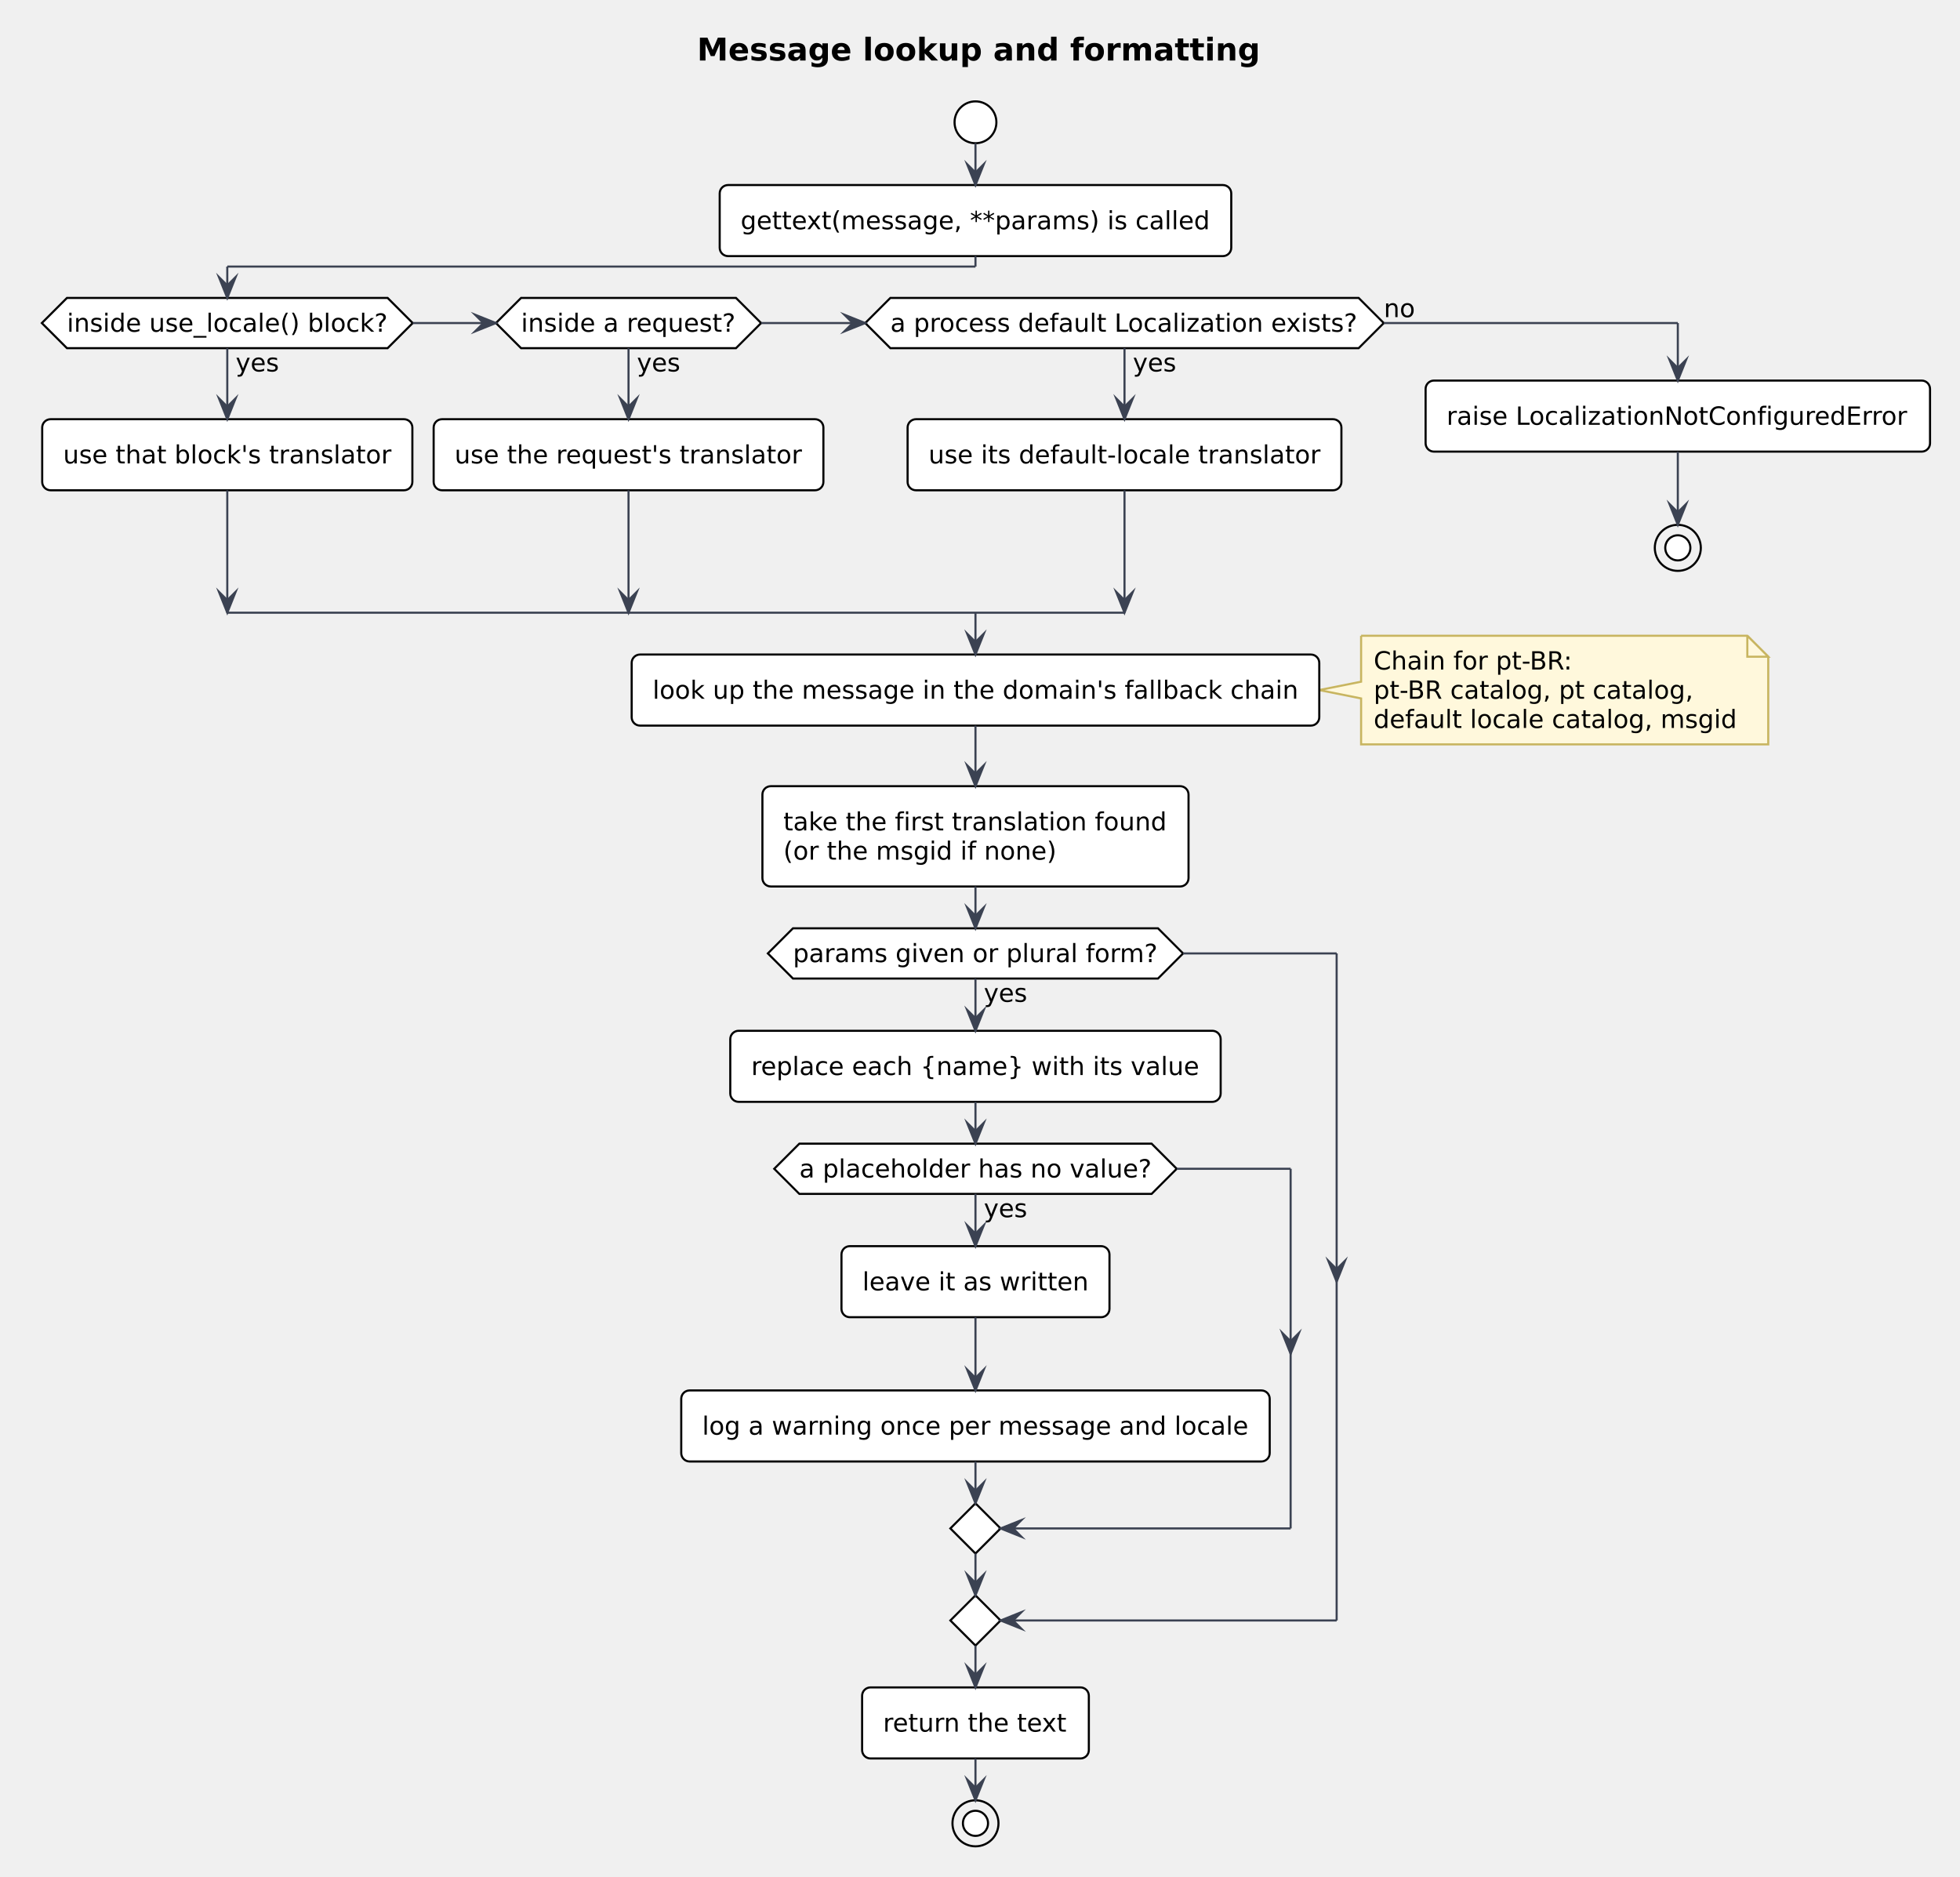
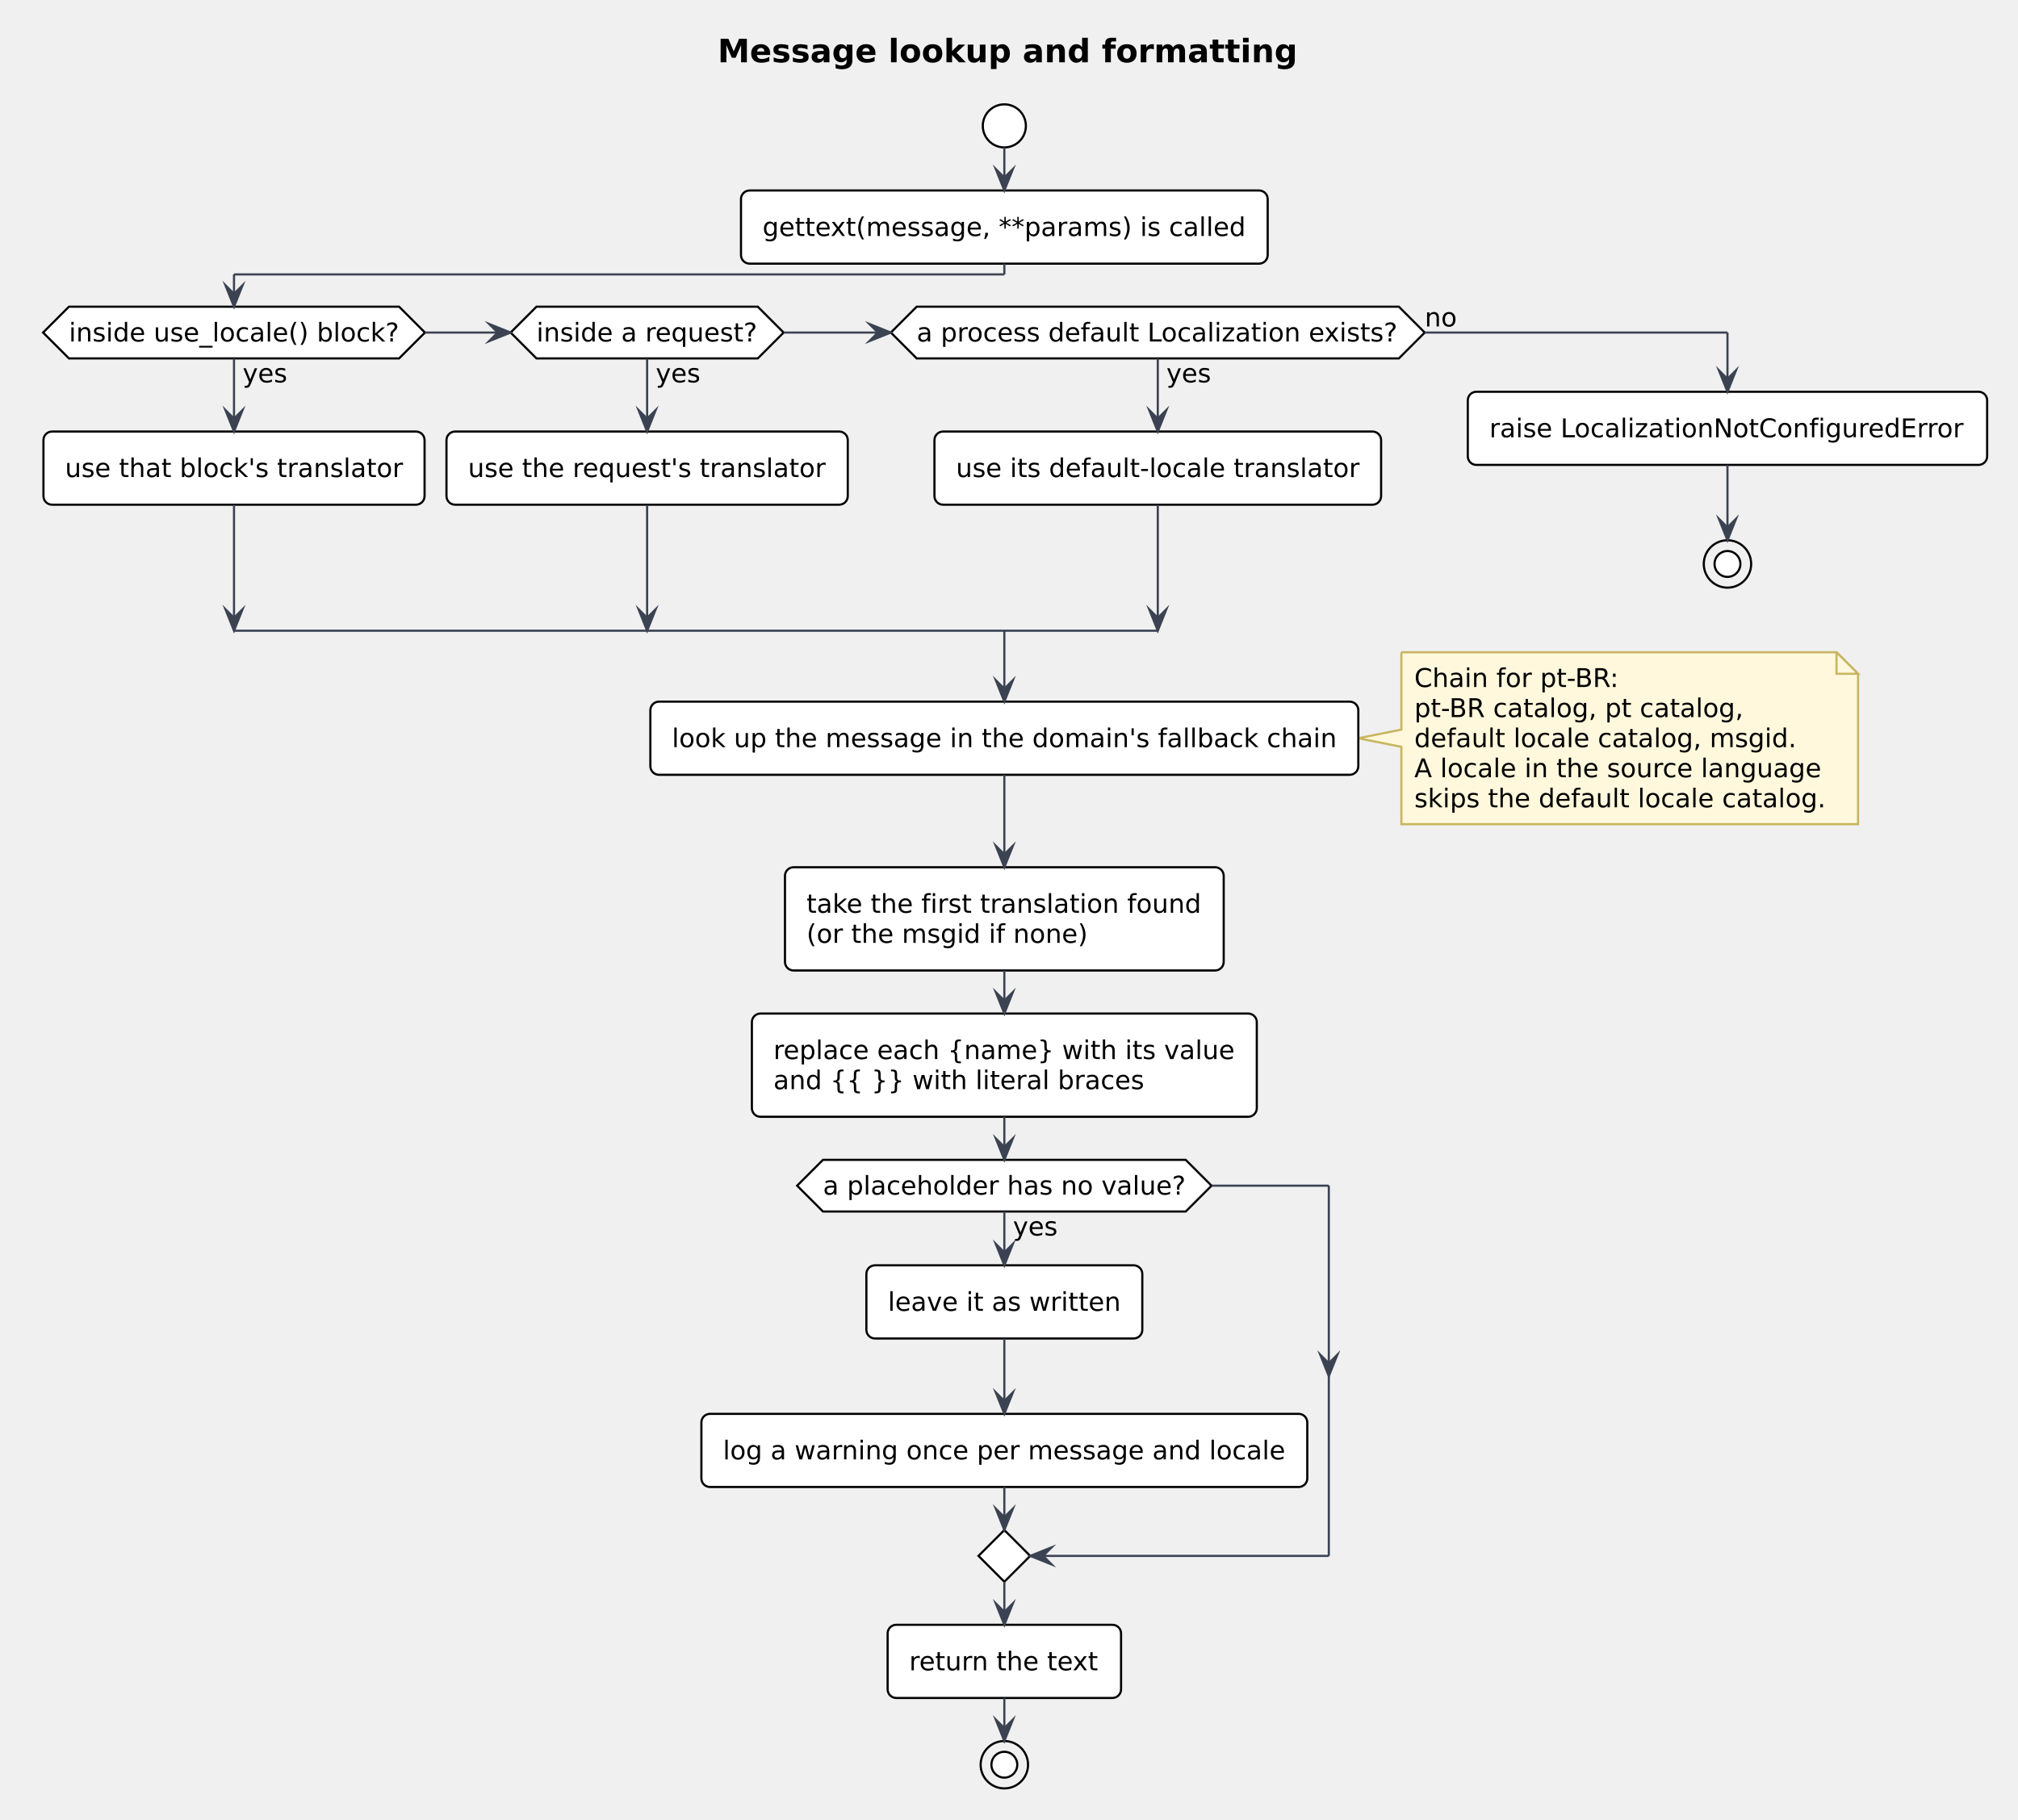
- <svg xmlns="http://www.w3.org/2000/svg" version="1.1" data-diagram-type="ACTIVITY" style="width:937px;height:897px;background:#FFFFFF;" width="937px" height="897px" viewBox="0 0 937 897" zoomAndPan="magnify" preserveAspectRatio="none" contentStyleType="text/css">
+ <svg xmlns="http://www.w3.org/2000/svg" version="1.1" data-diagram-type="ACTIVITY" style="width:937px;height:845px;background:#FFFFFF;" width="937px" height="845px" viewBox="0 0 937 845" zoomAndPan="magnify" preserveAspectRatio="none" contentStyleType="text/css">
  <defs />
  <g font-family="sans-serif" lengthAdjust="spacing">
    <g class="title" data-source-line="2">
      <text x="333.228" y="28.923" fill="#000" font-size="15" textLength="269.216" font-weight="700" font-family="'DejaVu Sans'">Message lookup and formatting</text>
    </g>
    <ellipse cx="466.336" cy="58.461" rx="10" ry="10" fill="#FFF" style="stroke:#000;stroke-width:1;" />
    <rect x="344.059" y="88.461" width="244.555" height="33.969" fill="#FFF" style="stroke:#000;stroke-width:1;" rx="4" ry="4" />
    <text x="354.059" y="109.6" fill="#000" font-size="12" textLength="224.555" font-family="'DejaVu Sans'">gettext(message, **params) is called</text>
    <polygon points="32,142.43,185.311,142.43,197.311,154.43,185.311,166.43,32,166.43,20,154.43,32,142.43" fill="#FFF" style="stroke:#000;stroke-width:1;stroke-linejoin:miter;stroke-miterlimit:10;" />
    <text x="112.655" y="177.568" fill="#000" font-size="12" textLength="20.736" font-family="'DejaVu Sans'">yes</text>
    <text x="32" y="158.584" fill="#000" font-size="12" textLength="153.311" font-family="'DejaVu Sans'">inside use_locale() block?</text>
    <rect x="20.175" y="200.398" width="176.961" height="33.969" fill="#FFF" style="stroke:#000;stroke-width:1;" rx="4" ry="4" />
    <text x="30.175" y="221.537" fill="#000" font-size="12" textLength="156.961" font-family="'DejaVu Sans'">use that block's translator</text>
    <polygon points="249.095,142.43,351.851,142.43,363.851,154.43,351.851,166.43,249.095,166.43,237.095,154.43,249.095,142.43" fill="#FFF" style="stroke:#000;stroke-width:1;stroke-linejoin:miter;stroke-miterlimit:10;" />
    <text x="304.473" y="177.568" fill="#000" font-size="12" textLength="20.736" font-family="'DejaVu Sans'">yes</text>
    <text x="249.095" y="158.584" fill="#000" font-size="12" textLength="102.756" font-family="'DejaVu Sans'">inside a request?</text>
    <rect x="207.311" y="200.398" width="186.324" height="33.969" fill="#FFF" style="stroke:#000;stroke-width:1;" rx="4" ry="4" />
    <text x="217.311" y="221.537" fill="#000" font-size="12" textLength="166.324" font-family="'DejaVu Sans'">use the request's translator</text>
    <polygon points="425.635,142.43,649.527,142.43,661.527,154.43,649.527,166.43,425.635,166.43,413.635,154.43,425.635,142.43" fill="#FFF" style="stroke:#000;stroke-width:1;stroke-linejoin:miter;stroke-miterlimit:10;" />
    <text x="541.581" y="177.568" fill="#000" font-size="12" textLength="20.736" font-family="'DejaVu Sans'">yes</text>
    <text x="425.635" y="158.584" fill="#000" font-size="12" textLength="223.893" font-family="'DejaVu Sans'">a process default Localization exists?</text>
    <text x="661.527" y="151.6" fill="#000" font-size="12" textLength="14.947" font-family="'DejaVu Sans'">no</text>
    <rect x="433.887" y="200.398" width="207.389" height="33.969" fill="#FFF" style="stroke:#000;stroke-width:1;" rx="4" ry="4" />
    <text x="443.887" y="221.537" fill="#000" font-size="12" textLength="187.389" font-family="'DejaVu Sans'">use its default-locale translator</text>
    <rect x="681.527" y="181.922" width="241.145" height="33.969" fill="#FFF" style="stroke:#000;stroke-width:1;" rx="4" ry="4" />
    <text x="691.527" y="203.061" fill="#000" font-size="12" textLength="221.145" font-family="'DejaVu Sans'">raise LocalizationNotConfiguredError</text>
    <ellipse cx="802.1" cy="261.891" rx="11" ry="11" fill="none" style="stroke:#000;stroke-width:1;" />
    <ellipse cx="802.1" cy="261.891" rx="6" ry="6" fill="#FFF" style="stroke:#000;stroke-width:1;" />
-     <path d="M650.692,303.922 L650.692,325.875 L630.692,329.875 L650.692,333.875 L650.692,355.828 A0,0 0 0 0 650.692,355.828 L845.329,355.828 A0,0 0 0 0 845.329,355.828 L845.329,313.922 L835.329,303.922 L650.692,303.922 A0,0 0 0 0 650.692,303.922" style="stroke:#C8B560;stroke-width:1;" fill="#FFF8DC" />
-     <path d="M835.329,303.922 L835.329,313.922 L845.329,313.922 L835.329,303.922" style="stroke:#C8B560;stroke-width:1;" fill="#FFF8DC" />
-     <text x="656.692" y="320.061" fill="#000" font-size="12" textLength="95.672" font-family="'DejaVu Sans'">Chain for pt-BR:</text>
-     <text x="656.692" y="334.029" fill="#000" font-size="12" textLength="153.223" font-family="'DejaVu Sans'">pt-BR catalog, pt catalog,</text>
-     <text x="656.692" y="347.998" fill="#000" font-size="12" textLength="173.637" font-family="'DejaVu Sans'">default locale catalog, msgid</text>
-     <rect x="301.979" y="312.891" width="328.713" height="33.969" fill="#FFF" style="stroke:#000;stroke-width:1;" rx="4" ry="4" />
-     <text x="311.979" y="334.029" fill="#000" font-size="12" textLength="308.713" font-family="'DejaVu Sans'">look up the message in the domain's fallback chain</text>
-     <rect x="364.481" y="375.828" width="203.709" height="47.938" fill="#FFF" style="stroke:#000;stroke-width:1;" rx="4" ry="4" />
-     <text x="374.481" y="396.967" fill="#000" font-size="12" textLength="183.709" font-family="'DejaVu Sans'">take the first translation found</text>
-     <text x="374.481" y="410.936" fill="#000" font-size="12" textLength="130.594" font-family="'DejaVu Sans'">(or the msgid if none)</text>
-     <rect x="349.115" y="492.75" width="234.441" height="33.969" fill="#FFF" style="stroke:#000;stroke-width:1;" rx="4" ry="4" />
-     <text x="359.115" y="513.889" fill="#000" font-size="12" textLength="214.441" font-family="'DejaVu Sans'">replace each {name} with its value</text>
-     <rect x="402.274" y="595.703" width="128.123" height="33.969" fill="#FFF" style="stroke:#000;stroke-width:1;" rx="4" ry="4" />
-     <text x="412.274" y="616.842" fill="#000" font-size="12" textLength="108.123" font-family="'DejaVu Sans'">leave it as written</text>
-     <rect x="325.675" y="664.672" width="281.322" height="33.969" fill="#FFF" style="stroke:#000;stroke-width:1;" rx="4" ry="4" />
-     <text x="335.675" y="685.811" fill="#000" font-size="12" textLength="261.322" font-family="'DejaVu Sans'">log a warning once per message and locale</text>
-     <polygon points="382.128,546.719,550.544,546.719,562.544,558.719,550.544,570.719,382.128,570.719,370.128,558.719,382.128,546.719" fill="#FFF" style="stroke:#000;stroke-width:1;stroke-linejoin:miter;stroke-miterlimit:10;" />
-     <text x="470.336" y="581.857" fill="#000" font-size="12" textLength="20.736" font-family="'DejaVu Sans'">yes</text>
-     <text x="382.128" y="562.873" fill="#000" font-size="12" textLength="168.416" font-family="'DejaVu Sans'">a placeholder has no value?</text>
-     <polygon points="466.336,718.641,478.336,730.641,466.336,742.641,454.336,730.641,466.336,718.641" fill="#FFF" style="stroke:#000;stroke-width:1;stroke-linejoin:miter;stroke-miterlimit:10;" />
-     <polygon points="379.081,443.766,553.591,443.766,565.591,455.766,553.591,467.766,379.081,467.766,367.081,455.766,379.081,443.766" fill="#FFF" style="stroke:#000;stroke-width:1;stroke-linejoin:miter;stroke-miterlimit:10;" />
-     <text x="470.336" y="478.904" fill="#000" font-size="12" textLength="20.736" font-family="'DejaVu Sans'">yes</text>
-     <text x="379.081" y="459.92" fill="#000" font-size="12" textLength="174.51" font-family="'DejaVu Sans'">params given or plural form?</text>
-     <polygon points="466.336,762.641,478.336,774.641,466.336,786.641,454.336,774.641,466.336,762.641" fill="#FFF" style="stroke:#000;stroke-width:1;stroke-linejoin:miter;stroke-miterlimit:10;" />
-     <rect x="412.145" y="806.641" width="108.383" height="33.969" fill="#FFF" style="stroke:#000;stroke-width:1;" rx="4" ry="4" />
-     <text x="422.145" y="827.779" fill="#000" font-size="12" textLength="88.383" font-family="'DejaVu Sans'">return the text</text>
-     <ellipse cx="466.336" cy="871.609" rx="11" ry="11" fill="none" style="stroke:#000;stroke-width:1;" />
-     <ellipse cx="466.336" cy="871.609" rx="6" ry="6" fill="#FFF" style="stroke:#000;stroke-width:1;" />
+     <path d="M650.692,302.891 L650.692,338.813 L630.692,342.813 L650.692,346.813 L650.692,382.734 A0,0 0 0 0 650.692,382.734 L862.731,382.734 A0,0 0 0 0 862.731,382.734 L862.731,312.891 L852.731,302.891 L650.692,302.891 A0,0 0 0 0 650.692,302.891" style="stroke:#C8B560;stroke-width:1;" fill="#FFF8DC" />
+     <path d="M852.731,302.891 L852.731,312.891 L862.731,312.891 L852.731,302.891" style="stroke:#C8B560;stroke-width:1;" fill="#FFF8DC" />
+     <text x="656.692" y="319.029" fill="#000" font-size="12" textLength="95.672" font-family="'DejaVu Sans'">Chain for pt-BR:</text>
+     <text x="656.692" y="332.998" fill="#000" font-size="12" textLength="153.223" font-family="'DejaVu Sans'">pt-BR catalog, pt catalog,</text>
+     <text x="656.692" y="346.967" fill="#000" font-size="12" textLength="177.451" font-family="'DejaVu Sans'">default locale catalog, msgid.</text>
+     <text x="656.692" y="360.936" fill="#000" font-size="12" textLength="189.24" font-family="'DejaVu Sans'">A locale in the source language</text>
+     <text x="656.692" y="374.904" fill="#000" font-size="12" textLength="191.039" font-family="'DejaVu Sans'">skips the default locale catalog.</text>
+     <rect x="301.979" y="325.828" width="328.713" height="33.969" fill="#FFF" style="stroke:#000;stroke-width:1;" rx="4" ry="4" />
+     <text x="311.979" y="346.967" fill="#000" font-size="12" textLength="308.713" font-family="'DejaVu Sans'">look up the message in the domain's fallback chain</text>
+     <rect x="364.481" y="402.734" width="203.709" height="47.938" fill="#FFF" style="stroke:#000;stroke-width:1;" rx="4" ry="4" />
+     <text x="374.481" y="423.873" fill="#000" font-size="12" textLength="183.709" font-family="'DejaVu Sans'">take the first translation found</text>
+     <text x="374.481" y="437.842" fill="#000" font-size="12" textLength="130.594" font-family="'DejaVu Sans'">(or the msgid if none)</text>
+     <rect x="349.115" y="470.672" width="234.441" height="47.938" fill="#FFF" style="stroke:#000;stroke-width:1;" rx="4" ry="4" />
+     <text x="359.115" y="491.811" fill="#000" font-size="12" textLength="214.441" font-family="'DejaVu Sans'">replace each {name} with its value</text>
+     <text x="359.115" y="505.779" fill="#000" font-size="12" textLength="172.16" font-family="'DejaVu Sans'">and {{ }} with literal braces</text>
+     <rect x="402.274" y="587.594" width="128.123" height="33.969" fill="#FFF" style="stroke:#000;stroke-width:1;" rx="4" ry="4" />
+     <text x="412.274" y="608.732" fill="#000" font-size="12" textLength="108.123" font-family="'DejaVu Sans'">leave it as written</text>
+     <rect x="325.675" y="656.563" width="281.322" height="33.969" fill="#FFF" style="stroke:#000;stroke-width:1;" rx="4" ry="4" />
+     <text x="335.675" y="677.701" fill="#000" font-size="12" textLength="261.322" font-family="'DejaVu Sans'">log a warning once per message and locale</text>
+     <polygon points="382.128,538.609,550.544,538.609,562.544,550.609,550.544,562.609,382.128,562.609,370.128,550.609,382.128,538.609" fill="#FFF" style="stroke:#000;stroke-width:1;stroke-linejoin:miter;stroke-miterlimit:10;" />
+     <text x="470.336" y="573.748" fill="#000" font-size="12" textLength="20.736" font-family="'DejaVu Sans'">yes</text>
+     <text x="382.128" y="554.764" fill="#000" font-size="12" textLength="168.416" font-family="'DejaVu Sans'">a placeholder has no value?</text>
+     <polygon points="466.336,710.531,478.336,722.531,466.336,734.531,454.336,722.531,466.336,710.531" fill="#FFF" style="stroke:#000;stroke-width:1;stroke-linejoin:miter;stroke-miterlimit:10;" />
+     <rect x="412.145" y="754.531" width="108.383" height="33.969" fill="#FFF" style="stroke:#000;stroke-width:1;" rx="4" ry="4" />
+     <text x="422.145" y="775.67" fill="#000" font-size="12" textLength="88.383" font-family="'DejaVu Sans'">return the text</text>
+     <ellipse cx="466.336" cy="819.5" rx="11" ry="11" fill="none" style="stroke:#000;stroke-width:1;" />
+     <ellipse cx="466.336" cy="819.5" rx="6" ry="6" fill="#FFF" style="stroke:#000;stroke-width:1;" />
    <line x1="466.336" y1="68.461" x2="466.336" y2="88.461" style="stroke:#3B4252;stroke-width:1;" />
    <polygon points="462.336,78.461,466.336,88.461,470.336,78.461,466.336,82.461" fill="#3B4252" style="stroke:#3B4252;stroke-width:1;stroke-linejoin:miter;stroke-miterlimit:10;" />
    <line x1="802.1" y1="215.891" x2="802.1" y2="250.891" style="stroke:#3B4252;stroke-width:1;" />
    <polygon points="798.1,240.891,802.1,250.891,806.1,240.891,802.1,244.891" fill="#3B4252" style="stroke:#3B4252;stroke-width:1;stroke-linejoin:miter;stroke-miterlimit:10;" />
    <line x1="108.655" y1="166.43" x2="108.655" y2="200.398" style="stroke:#3B4252;stroke-width:1;" />
    <polygon points="104.655,190.398,108.655,200.398,112.655,190.398,108.655,194.398" fill="#3B4252" style="stroke:#3B4252;stroke-width:1;stroke-linejoin:miter;stroke-miterlimit:10;" />
    <line x1="108.655" y1="234.367" x2="108.655" y2="292.891" style="stroke:#3B4252;stroke-width:1;" />
    <polygon points="104.655,282.891,108.655,292.891,112.655,282.891,108.655,286.891" fill="#3B4252" style="stroke:#3B4252;stroke-width:1;stroke-linejoin:miter;stroke-miterlimit:10;" />
    <line x1="300.473" y1="166.43" x2="300.473" y2="200.398" style="stroke:#3B4252;stroke-width:1;" />
    <polygon points="296.473,190.398,300.473,200.398,304.473,190.398,300.473,194.398" fill="#3B4252" style="stroke:#3B4252;stroke-width:1;stroke-linejoin:miter;stroke-miterlimit:10;" />
    <line x1="300.473" y1="234.367" x2="300.473" y2="292.891" style="stroke:#3B4252;stroke-width:1;" />
    <polygon points="296.473,282.891,300.473,292.891,304.473,282.891,300.473,286.891" fill="#3B4252" style="stroke:#3B4252;stroke-width:1;stroke-linejoin:miter;stroke-miterlimit:10;" />
    <line x1="537.581" y1="166.43" x2="537.581" y2="200.398" style="stroke:#3B4252;stroke-width:1;" />
    <polygon points="533.581,190.398,537.581,200.398,541.581,190.398,537.581,194.398" fill="#3B4252" style="stroke:#3B4252;stroke-width:1;stroke-linejoin:miter;stroke-miterlimit:10;" />
    <line x1="537.581" y1="234.367" x2="537.581" y2="292.891" style="stroke:#3B4252;stroke-width:1;" />
    <polygon points="533.581,282.891,537.581,292.891,541.581,282.891,537.581,286.891" fill="#3B4252" style="stroke:#3B4252;stroke-width:1;stroke-linejoin:miter;stroke-miterlimit:10;" />
    <line x1="197.311" y1="154.43" x2="237.095" y2="154.43" style="stroke:#3B4252;stroke-width:1;" />
    <polygon points="227.095,150.43,237.095,154.43,227.095,158.43,231.095,154.43" fill="#3B4252" style="stroke:#3B4252;stroke-width:1;stroke-linejoin:miter;stroke-miterlimit:10;" />
    <line x1="363.851" y1="154.43" x2="413.635" y2="154.43" style="stroke:#3B4252;stroke-width:1;" />
    <polygon points="403.635,150.43,413.635,154.43,403.635,158.43,407.635,154.43" fill="#3B4252" style="stroke:#3B4252;stroke-width:1;stroke-linejoin:miter;stroke-miterlimit:10;" />
    <line x1="466.336" y1="122.43" x2="466.336" y2="127.43" style="stroke:#3B4252;stroke-width:1;" />
    <line x1="466.336" y1="127.43" x2="108.655" y2="127.43" style="stroke:#3B4252;stroke-width:1;" />
    <line x1="108.655" y1="127.43" x2="108.655" y2="142.43" style="stroke:#3B4252;stroke-width:1;" />
    <polygon points="104.655,132.43,108.655,142.43,112.655,132.43,108.655,136.43" fill="#3B4252" style="stroke:#3B4252;stroke-width:1;stroke-linejoin:miter;stroke-miterlimit:10;" />
    <line x1="661.527" y1="154.43" x2="802.1" y2="154.43" style="stroke:#3B4252;stroke-width:1;" />
    <line x1="802.1" y1="154.43" x2="802.1" y2="181.922" style="stroke:#3B4252;stroke-width:1;" />
    <polygon points="798.1,171.922,802.1,181.922,806.1,171.922,802.1,175.922" fill="#3B4252" style="stroke:#3B4252;stroke-width:1;stroke-linejoin:miter;stroke-miterlimit:10;" />
    <line x1="108.655" y1="292.891" x2="537.581" y2="292.891" style="stroke:#3B4252;stroke-width:1;" />
-     <line x1="466.336" y1="292.891" x2="466.336" y2="312.891" style="stroke:#3B4252;stroke-width:1;" />
-     <polygon points="462.336,302.891,466.336,312.891,470.336,302.891,466.336,306.891" fill="#3B4252" style="stroke:#3B4252;stroke-width:1;stroke-linejoin:miter;stroke-miterlimit:10;" />
-     <line x1="466.336" y1="346.859" x2="466.336" y2="375.828" style="stroke:#3B4252;stroke-width:1;" />
-     <polygon points="462.336,365.828,466.336,375.828,470.336,365.828,466.336,369.828" fill="#3B4252" style="stroke:#3B4252;stroke-width:1;stroke-linejoin:miter;stroke-miterlimit:10;" />
-     <line x1="466.336" y1="629.672" x2="466.336" y2="664.672" style="stroke:#3B4252;stroke-width:1;" />
-     <polygon points="462.336,654.672,466.336,664.672,470.336,654.672,466.336,658.672" fill="#3B4252" style="stroke:#3B4252;stroke-width:1;stroke-linejoin:miter;stroke-miterlimit:10;" />
-     <line x1="466.336" y1="570.719" x2="466.336" y2="595.703" style="stroke:#3B4252;stroke-width:1;" />
-     <polygon points="462.336,585.703,466.336,595.703,470.336,585.703,466.336,589.703" fill="#3B4252" style="stroke:#3B4252;stroke-width:1;stroke-linejoin:miter;stroke-miterlimit:10;" />
-     <line x1="562.544" y1="558.719" x2="616.997" y2="558.719" style="stroke:#3B4252;stroke-width:1;" />
-     <polygon points="612.997,637.172,616.997,647.172,620.997,637.172,616.997,641.172" fill="#3B4252" style="stroke:#3B4252;stroke-width:1;stroke-linejoin:miter;stroke-miterlimit:10;" />
-     <line x1="616.997" y1="558.719" x2="616.997" y2="730.641" style="stroke:#3B4252;stroke-width:1;" />
-     <line x1="616.997" y1="730.641" x2="478.336" y2="730.641" style="stroke:#3B4252;stroke-width:1;" />
-     <polygon points="488.336,726.641,478.336,730.641,488.336,734.641,484.336,730.641" fill="#3B4252" style="stroke:#3B4252;stroke-width:1;stroke-linejoin:miter;stroke-miterlimit:10;" />
-     <line x1="466.336" y1="698.641" x2="466.336" y2="718.641" style="stroke:#3B4252;stroke-width:1;" />
-     <polygon points="462.336,708.641,466.336,718.641,470.336,708.641,466.336,712.641" fill="#3B4252" style="stroke:#3B4252;stroke-width:1;stroke-linejoin:miter;stroke-miterlimit:10;" />
-     <line x1="466.336" y1="526.719" x2="466.336" y2="546.719" style="stroke:#3B4252;stroke-width:1;" />
-     <polygon points="462.336,536.719,466.336,546.719,470.336,536.719,466.336,540.719" fill="#3B4252" style="stroke:#3B4252;stroke-width:1;stroke-linejoin:miter;stroke-miterlimit:10;" />
-     <line x1="466.336" y1="467.766" x2="466.336" y2="492.75" style="stroke:#3B4252;stroke-width:1;" />
-     <polygon points="462.336,482.75,466.336,492.75,470.336,482.75,466.336,486.75" fill="#3B4252" style="stroke:#3B4252;stroke-width:1;stroke-linejoin:miter;stroke-miterlimit:10;" />
-     <line x1="565.591" y1="455.766" x2="638.997" y2="455.766" style="stroke:#3B4252;stroke-width:1;" />
-     <polygon points="634.997,602.688,638.997,612.688,642.997,602.688,638.997,606.688" fill="#3B4252" style="stroke:#3B4252;stroke-width:1;stroke-linejoin:miter;stroke-miterlimit:10;" />
-     <line x1="638.997" y1="455.766" x2="638.997" y2="774.641" style="stroke:#3B4252;stroke-width:1;" />
-     <line x1="638.997" y1="774.641" x2="478.336" y2="774.641" style="stroke:#3B4252;stroke-width:1;" />
-     <polygon points="488.336,770.641,478.336,774.641,488.336,778.641,484.336,774.641" fill="#3B4252" style="stroke:#3B4252;stroke-width:1;stroke-linejoin:miter;stroke-miterlimit:10;" />
-     <line x1="466.336" y1="742.641" x2="466.336" y2="762.641" style="stroke:#3B4252;stroke-width:1;" />
-     <polygon points="462.336,752.641,466.336,762.641,470.336,752.641,466.336,756.641" fill="#3B4252" style="stroke:#3B4252;stroke-width:1;stroke-linejoin:miter;stroke-miterlimit:10;" />
-     <line x1="466.336" y1="423.766" x2="466.336" y2="443.766" style="stroke:#3B4252;stroke-width:1;" />
-     <polygon points="462.336,433.766,466.336,443.766,470.336,433.766,466.336,437.766" fill="#3B4252" style="stroke:#3B4252;stroke-width:1;stroke-linejoin:miter;stroke-miterlimit:10;" />
-     <line x1="466.336" y1="786.641" x2="466.336" y2="806.641" style="stroke:#3B4252;stroke-width:1;" />
-     <polygon points="462.336,796.641,466.336,806.641,470.336,796.641,466.336,800.641" fill="#3B4252" style="stroke:#3B4252;stroke-width:1;stroke-linejoin:miter;stroke-miterlimit:10;" />
-     <line x1="466.336" y1="840.609" x2="466.336" y2="860.609" style="stroke:#3B4252;stroke-width:1;" />
-     <polygon points="462.336,850.609,466.336,860.609,470.336,850.609,466.336,854.609" fill="#3B4252" style="stroke:#3B4252;stroke-width:1;stroke-linejoin:miter;stroke-miterlimit:10;" />
+     <line x1="466.336" y1="292.891" x2="466.336" y2="325.828" style="stroke:#3B4252;stroke-width:1;" />
+     <polygon points="462.336,315.828,466.336,325.828,470.336,315.828,466.336,319.828" fill="#3B4252" style="stroke:#3B4252;stroke-width:1;stroke-linejoin:miter;stroke-miterlimit:10;" />
+     <line x1="466.336" y1="359.797" x2="466.336" y2="402.734" style="stroke:#3B4252;stroke-width:1;" />
+     <polygon points="462.336,392.734,466.336,402.734,470.336,392.734,466.336,396.734" fill="#3B4252" style="stroke:#3B4252;stroke-width:1;stroke-linejoin:miter;stroke-miterlimit:10;" />
+     <line x1="466.336" y1="450.672" x2="466.336" y2="470.672" style="stroke:#3B4252;stroke-width:1;" />
+     <polygon points="462.336,460.672,466.336,470.672,470.336,460.672,466.336,464.672" fill="#3B4252" style="stroke:#3B4252;stroke-width:1;stroke-linejoin:miter;stroke-miterlimit:10;" />
+     <line x1="466.336" y1="621.563" x2="466.336" y2="656.563" style="stroke:#3B4252;stroke-width:1;" />
+     <polygon points="462.336,646.563,466.336,656.563,470.336,646.563,466.336,650.563" fill="#3B4252" style="stroke:#3B4252;stroke-width:1;stroke-linejoin:miter;stroke-miterlimit:10;" />
+     <line x1="466.336" y1="562.609" x2="466.336" y2="587.594" style="stroke:#3B4252;stroke-width:1;" />
+     <polygon points="462.336,577.594,466.336,587.594,470.336,577.594,466.336,581.594" fill="#3B4252" style="stroke:#3B4252;stroke-width:1;stroke-linejoin:miter;stroke-miterlimit:10;" />
+     <line x1="562.544" y1="550.609" x2="616.997" y2="550.609" style="stroke:#3B4252;stroke-width:1;" />
+     <polygon points="612.997,629.063,616.997,639.063,620.997,629.063,616.997,633.063" fill="#3B4252" style="stroke:#3B4252;stroke-width:1;stroke-linejoin:miter;stroke-miterlimit:10;" />
+     <line x1="616.997" y1="550.609" x2="616.997" y2="722.531" style="stroke:#3B4252;stroke-width:1;" />
+     <line x1="616.997" y1="722.531" x2="478.336" y2="722.531" style="stroke:#3B4252;stroke-width:1;" />
+     <polygon points="488.336,718.531,478.336,722.531,488.336,726.531,484.336,722.531" fill="#3B4252" style="stroke:#3B4252;stroke-width:1;stroke-linejoin:miter;stroke-miterlimit:10;" />
+     <line x1="466.336" y1="690.531" x2="466.336" y2="710.531" style="stroke:#3B4252;stroke-width:1;" />
+     <polygon points="462.336,700.531,466.336,710.531,470.336,700.531,466.336,704.531" fill="#3B4252" style="stroke:#3B4252;stroke-width:1;stroke-linejoin:miter;stroke-miterlimit:10;" />
+     <line x1="466.336" y1="518.609" x2="466.336" y2="538.609" style="stroke:#3B4252;stroke-width:1;" />
+     <polygon points="462.336,528.609,466.336,538.609,470.336,528.609,466.336,532.609" fill="#3B4252" style="stroke:#3B4252;stroke-width:1;stroke-linejoin:miter;stroke-miterlimit:10;" />
+     <line x1="466.336" y1="734.531" x2="466.336" y2="754.531" style="stroke:#3B4252;stroke-width:1;" />
+     <polygon points="462.336,744.531,466.336,754.531,470.336,744.531,466.336,748.531" fill="#3B4252" style="stroke:#3B4252;stroke-width:1;stroke-linejoin:miter;stroke-miterlimit:10;" />
+     <line x1="466.336" y1="788.5" x2="466.336" y2="808.5" style="stroke:#3B4252;stroke-width:1;" />
+     <polygon points="462.336,798.5,466.336,808.5,470.336,798.5,466.336,802.5" fill="#3B4252" style="stroke:#3B4252;stroke-width:1;stroke-linejoin:miter;stroke-miterlimit:10;" />
  </g>
</svg>
